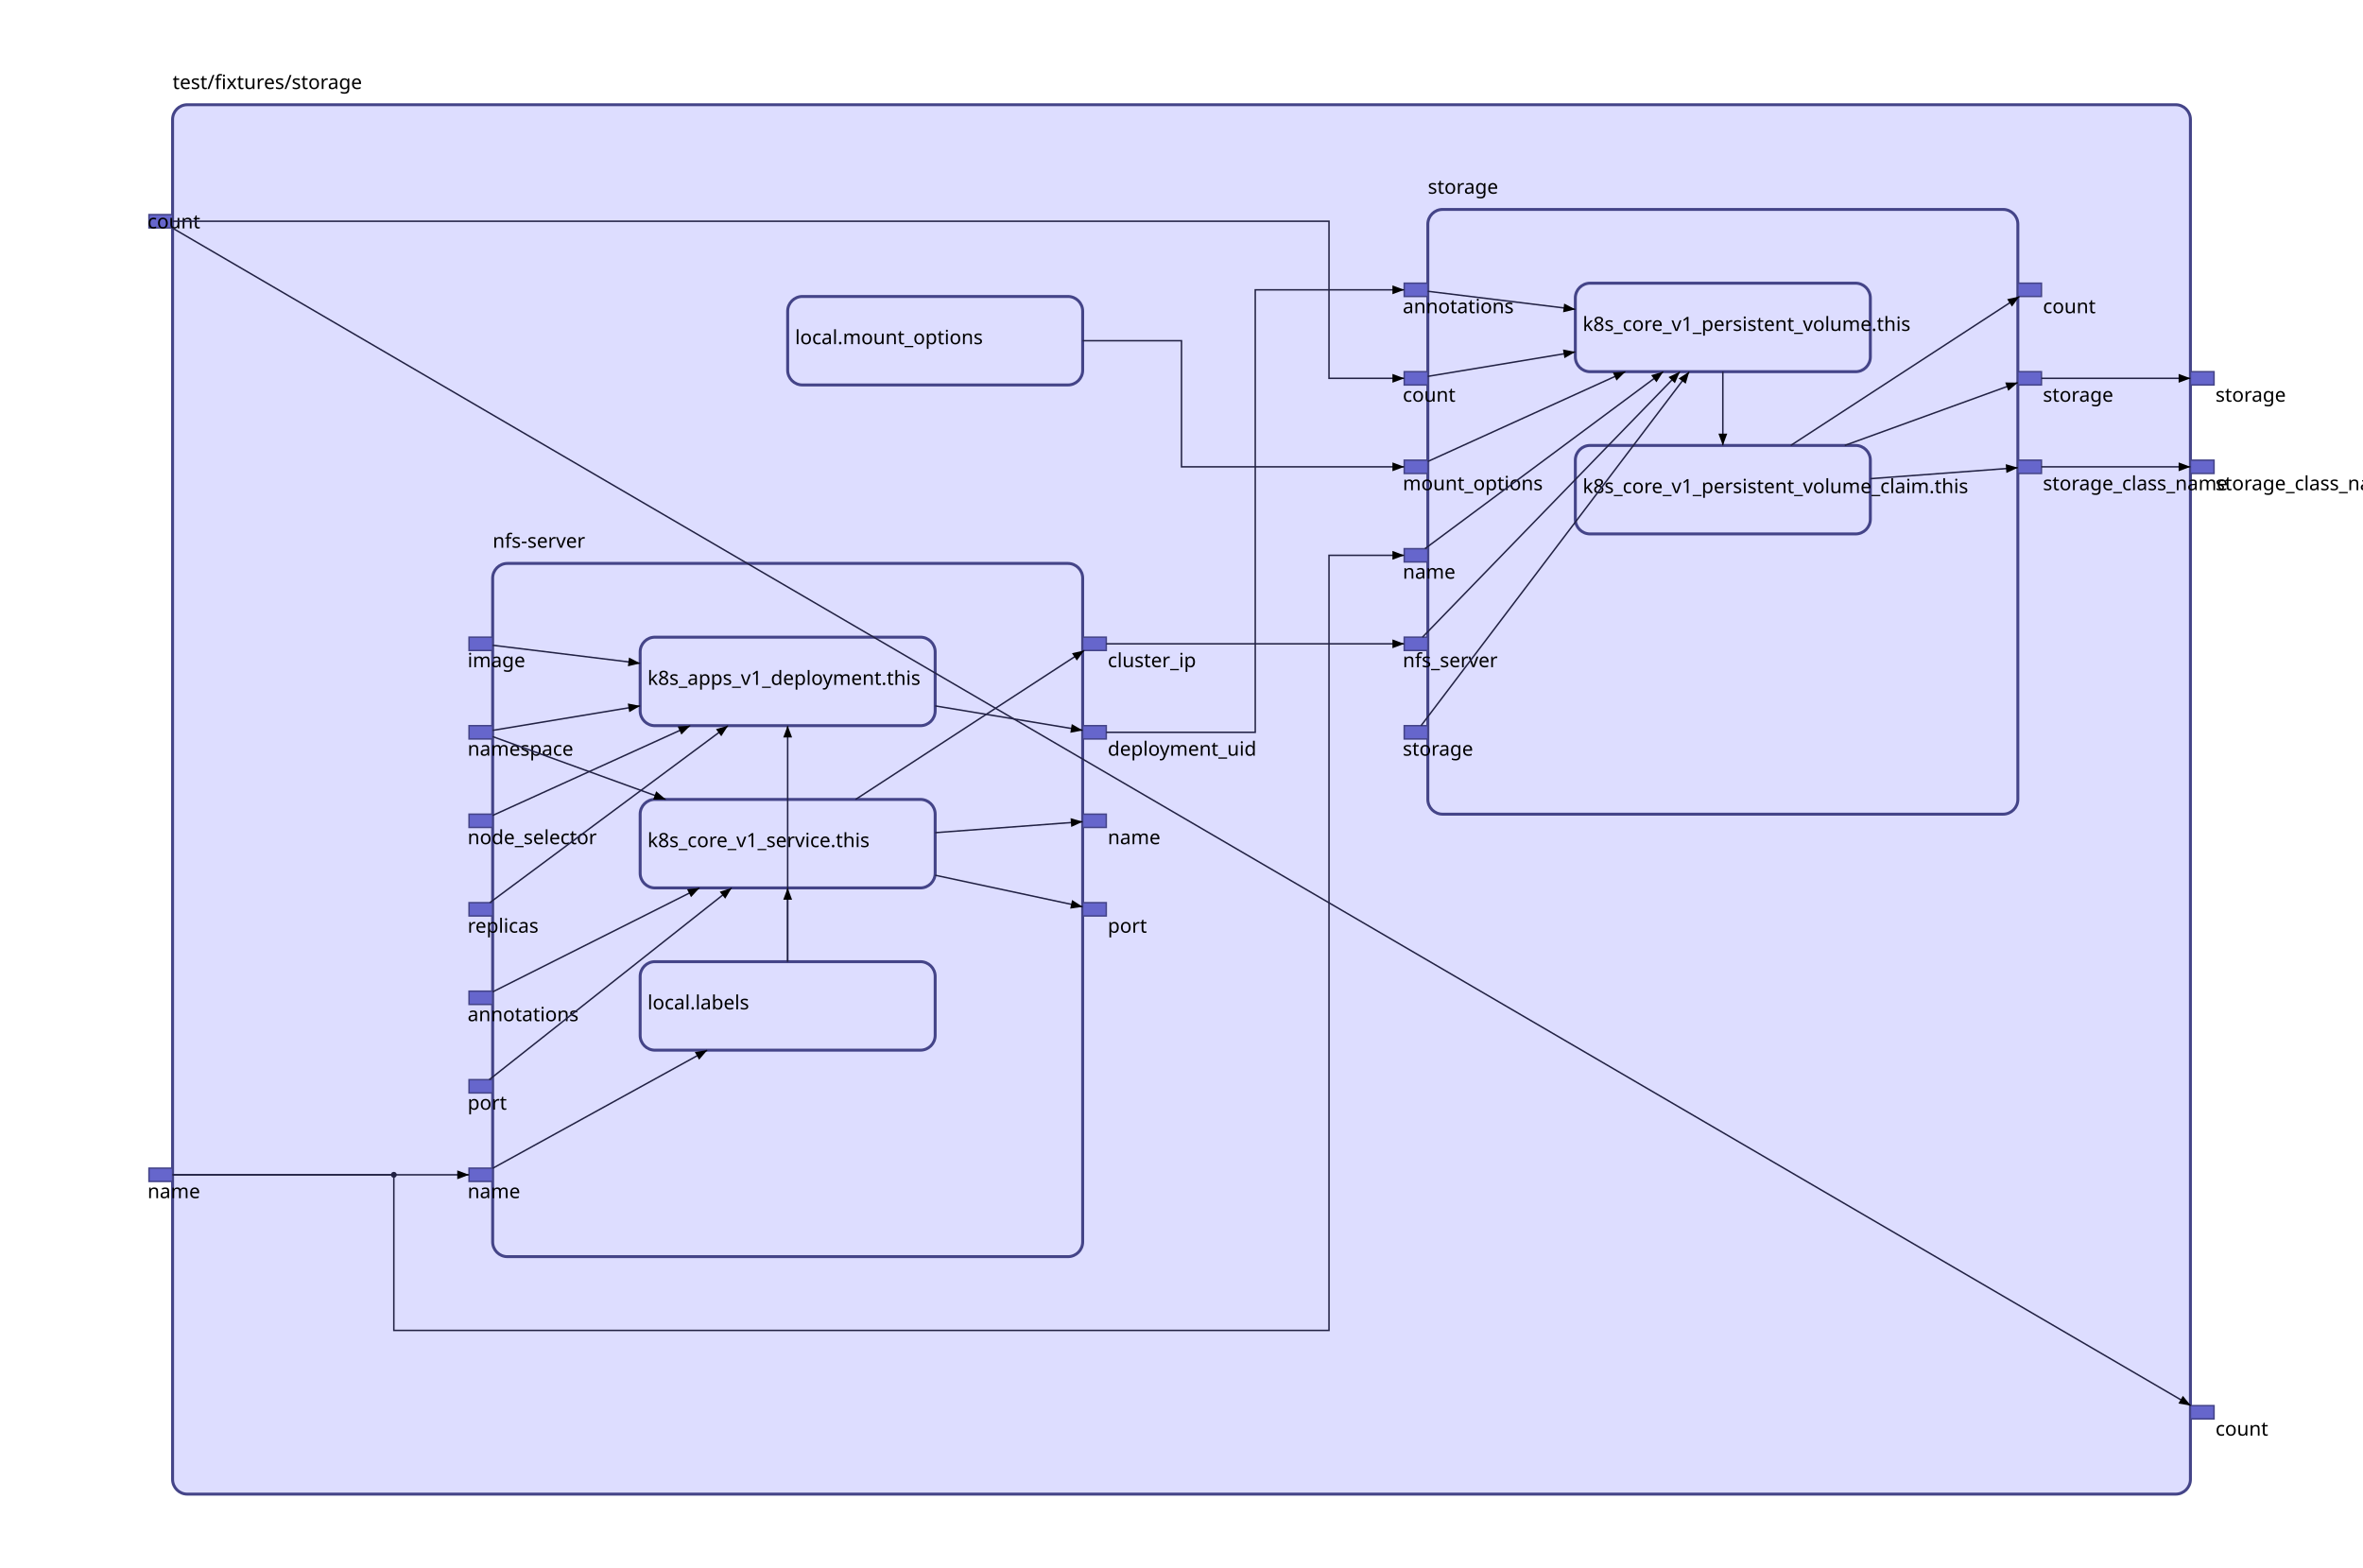
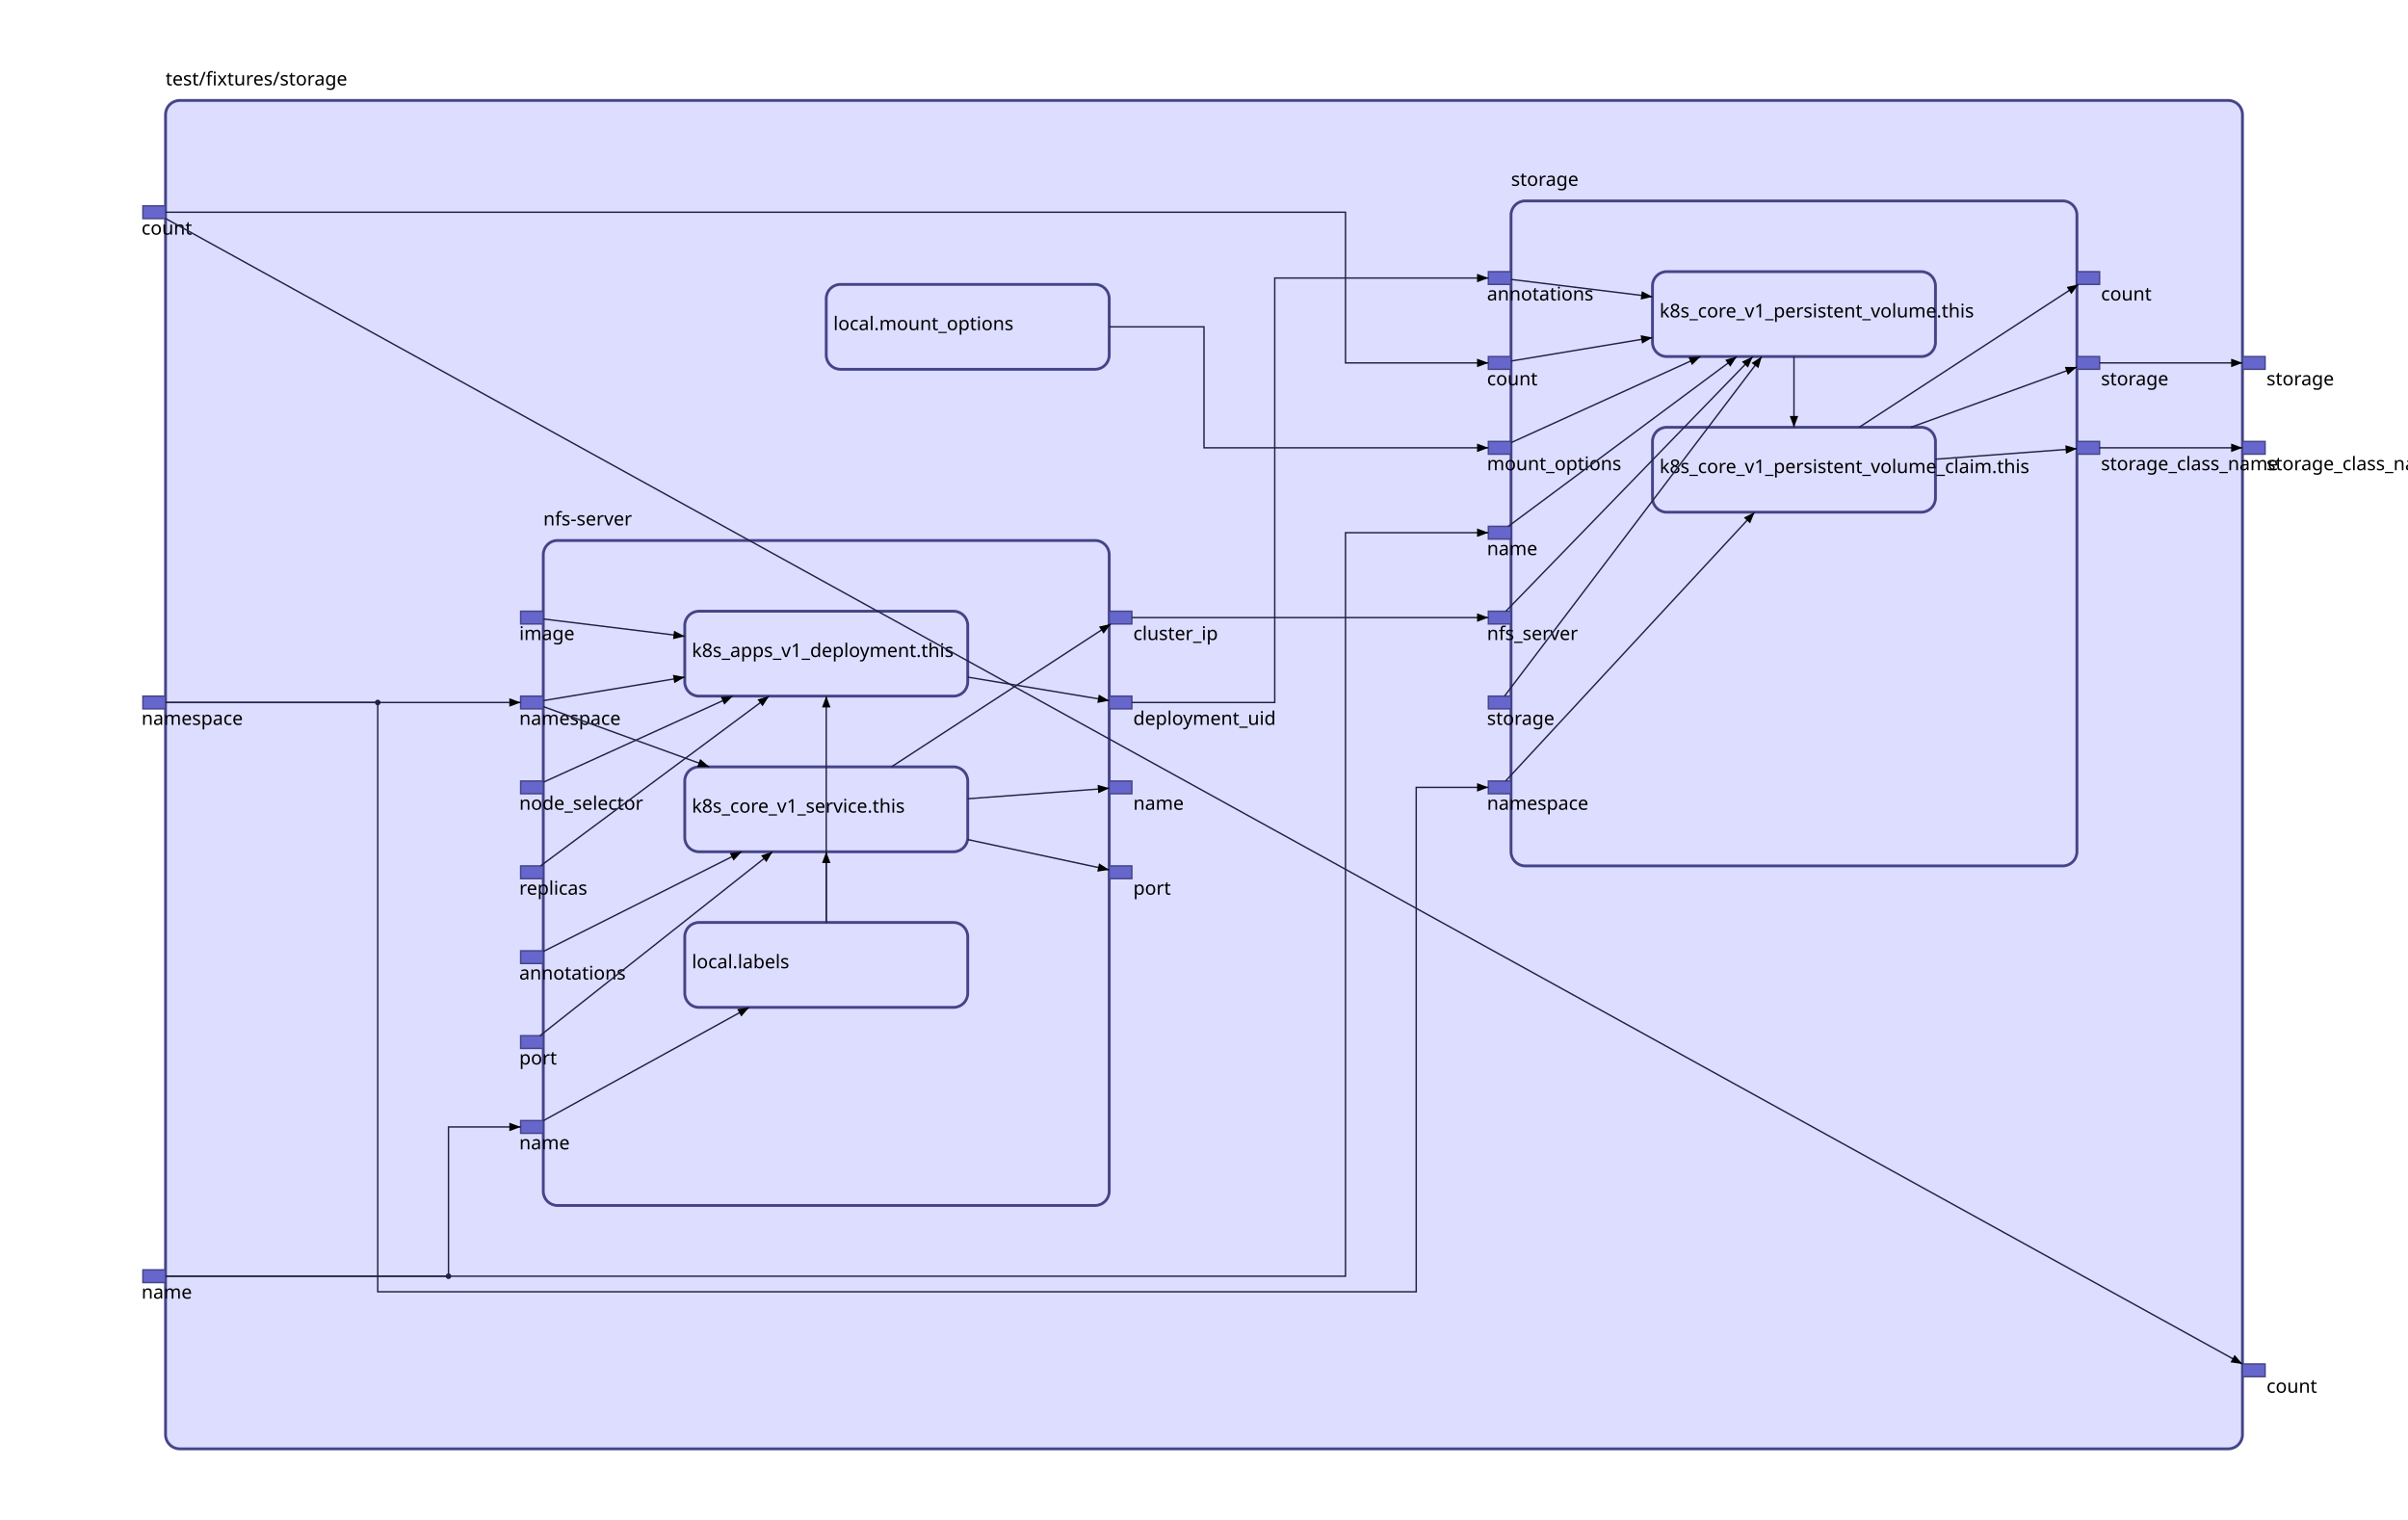
- <svg xmlns="http://www.w3.org/2000/svg" id="sprotty_1" class="sprotty-graph sprotty" tabindex="1002" viewBox="0 0 1602 1063">
+ <svg xmlns="http://www.w3.org/2000/svg" id="sprotty_1" class="sprotty-graph sprotty" tabindex="1002" viewBox="0 0 1702 1074">
  <style>.elknode {
    stroke: #448;
    stroke-width: 2;
    fill: #ddf;
}

.elkport {
    stroke: #448;
    stroke-width: 1;
    fill: #66c;
}

.elkedge {
    fill: none;
    stroke: #224;
    stroke-width: 1;
    pointer-events: stroke;
}

.elkedge:hover {
    stroke: #88f;
    stroke-width: 10;
}

.elkedge.arrow {
    fill: #336;
}

.elklabel {
    stroke-width: 0;
    stroke: #000;
    fill: #000;
    font-family: sans-serif;
    font-size: 10pt;
    dominant-baseline: hanging;
}

.elklabel:hover {
    font-size: 24pt;
}

.elkjunction {
    stroke: none;
    fill: #224;
}

.selected &gt; rect {
    stroke-width: 3;
}

.mouseover {
    stroke: #88f;
}
/*
 * Copyright (C) 2017 TypeFox and others.
 *
 * Licensed under the Apache License, Version 2.0 (the "License"); you may not use this file except in compliance with the License.
 * You may obtain a copy of the License at http://www.apache.org/licenses/LICENSE-2.0
 */

.sprotty {
    padding: 0px;
    font-family: "Helvetica Neue", Helvetica, Arial, sans-serif;
}

.sprotty-hidden {
    display: block;
    position: absolute;
    width: 0px;
    height: 0px;
}

.sprotty-popup {
    font-family: "Helvetica Neue", Helvetica, Arial, sans-serif;
    position: absolute;
    background: white;
    border-radius: 5px;
    border: 1px solid;
    max-width: 400px;
    min-width: 100px;
}

.sprotty-popup &gt; div {
    margin: 10px;
}

.sprotty-popup-closed {
    display: none;
}
</style>
  <g transform="scale(1) translate(0,0)">
    <g id="sprotty_3" transform="translate(117, 71)" opacity="1">
-       <rect class="elknode" x="0" y="0" rx="10" width="1368" height="942" />
-       <g id="sprotty_5" transform="translate(217, 311)" opacity="1">
+       <rect class="elknode" x="0" y="0" rx="10" width="1468" height="953" />
+       <g id="sprotty_5" transform="translate(267, 311)" opacity="1">
        <rect class="elknode" x="0" y="0" rx="10" width="400" height="470" />
        <g id="sprotty_7" transform="translate(100, 50)" opacity="1">
          <rect class="elknode" x="0" y="0" rx="10" width="200" height="60" />
          <text id="sprotty_8" class="elklabel" transform="translate(5, 22) translate(0, 0)" opacity="1">k8s_apps_v1_deployment.this</text>
        </g>
        <g id="sprotty_9" transform="translate(100, 160)" opacity="1">
          <rect class="elknode" x="0" y="0" rx="10" width="200" height="60" />
          <text id="sprotty_10" class="elklabel" transform="translate(5, 22) translate(0, 0)" opacity="1">k8s_core_v1_service.this</text>
        </g>
        <g id="sprotty_17" transform="translate(100, 270)" opacity="1">
          <rect class="elknode" x="0" y="0" rx="10" width="200" height="60" />
          <text id="sprotty_18" class="elklabel" transform="translate(5, 22) translate(0, 0)" opacity="1">local.labels</text>
        </g>
        <g id="sprotty_20" transform="translate(-16, 50)" opacity="1">
          <rect class="elkport" x="0" y="0" width="16" height="9" />
          <text id="sprotty_21" class="elklabel" transform="translate(-1, 10) translate(0, 0)" opacity="1">image</text>
        </g>
        <g id="sprotty_23" transform="translate(-16, 110)" opacity="1">
          <rect class="elkport" x="0" y="0" width="16" height="9" />
          <text id="sprotty_24" class="elklabel" transform="translate(-1, 10) translate(0, 0)" opacity="1">namespace</text>
        </g>
        <g id="sprotty_26" transform="translate(-16, 170)" opacity="1">
          <rect class="elkport" x="0" y="0" width="16" height="9" />
          <text id="sprotty_27" class="elklabel" transform="translate(-1, 10) translate(0, 0)" opacity="1">node_selector</text>
        </g>
        <g id="sprotty_29" transform="translate(-16, 230)" opacity="1">
          <rect class="elkport" x="0" y="0" width="16" height="9" />
          <text id="sprotty_30" class="elklabel" transform="translate(-1, 10) translate(0, 0)" opacity="1">replicas</text>
        </g>
        <g id="sprotty_33" transform="translate(-16, 290)" opacity="1">
          <rect class="elkport" x="0" y="0" width="16" height="9" />
          <text id="sprotty_34" class="elklabel" transform="translate(-1, 10) translate(0, 0)" opacity="1">annotations</text>
        </g>
        <g id="sprotty_37" transform="translate(-16, 350)" opacity="1">
          <rect class="elkport" x="0" y="0" width="16" height="9" />
          <text id="sprotty_38" class="elklabel" transform="translate(-1, 10) translate(0, 0)" opacity="1">port</text>
        </g>
        <g id="sprotty_40" transform="translate(-16, 410)" opacity="1">
          <rect class="elkport" x="0" y="0" width="16" height="9" />
          <text id="sprotty_41" class="elklabel" transform="translate(-1, 10) translate(0, 0)" opacity="1">name</text>
        </g>
        <g id="sprotty_43" transform="translate(400, 50)" opacity="1">
          <rect class="elkport" x="0" y="0" width="16" height="9" />
          <text id="sprotty_44" class="elklabel" transform="translate(17, 10) translate(0, 0)" opacity="1">cluster_ip</text>
        </g>
        <g id="sprotty_46" transform="translate(400, 110)" opacity="1">
          <rect class="elkport" x="0" y="0" width="16" height="9" />
          <text id="sprotty_47" class="elklabel" transform="translate(17, 10) translate(0, 0)" opacity="1">deployment_uid</text>
        </g>
        <g id="sprotty_49" transform="translate(400, 170)" opacity="1">
          <rect class="elkport" x="0" y="0" width="16" height="9" />
          <text id="sprotty_50" class="elklabel" transform="translate(17, 10) translate(0, 0)" opacity="1">name</text>
        </g>
        <g id="sprotty_52" transform="translate(400, 230)" opacity="1">
          <rect class="elkport" x="0" y="0" width="16" height="9" />
          <text id="sprotty_53" class="elklabel" transform="translate(17, 10) translate(0, 0)" opacity="1">port</text>
        </g>
        <text id="sprotty_6" class="elklabel" transform="translate(0, -21) translate(0, 0)" opacity="1">nfs-server</text>
      </g>
-       <g id="sprotty_11" transform="translate(851, 71)" opacity="1">
-         <rect class="elknode" x="0" y="0" rx="10" width="400" height="410" />
+       <g id="sprotty_11" transform="translate(951, 71)" opacity="1">
+         <rect class="elknode" x="0" y="0" rx="10" width="400" height="470" />
        <g id="sprotty_13" transform="translate(100, 50)" opacity="1">
          <rect class="elknode" x="0" y="0" rx="10" width="200" height="60" />
          <text id="sprotty_14" class="elklabel" transform="translate(5, 22) translate(0, 0)" opacity="1">k8s_core_v1_persistent_volume.this</text>
        </g>
        <g id="sprotty_15" transform="translate(100, 160)" opacity="1">
          <rect class="elknode" x="0" y="0" rx="10" width="200" height="60" />
          <text id="sprotty_16" class="elklabel" transform="translate(5, 22) translate(0, 0)" opacity="1">k8s_core_v1_persistent_volume_claim.this</text>
        </g>
-         <g id="sprotty_58" transform="translate(-16, 50)" opacity="1">
-           <rect class="elkport" x="0" y="0" width="16" height="9" />
-           <text id="sprotty_59" class="elklabel" transform="translate(-1, 10) translate(0, 0)" opacity="1">annotations</text>
-         </g>
-         <g id="sprotty_61" transform="translate(-16, 110)" opacity="1">
-           <rect class="elkport" x="0" y="0" width="16" height="9" />
-           <text id="sprotty_62" class="elklabel" transform="translate(-1, 10) translate(0, 0)" opacity="1">count</text>
-         </g>
-         <g id="sprotty_64" transform="translate(-16, 170)" opacity="1">
-           <rect class="elkport" x="0" y="0" width="16" height="9" />
-           <text id="sprotty_65" class="elklabel" transform="translate(-1, 10) translate(0, 0)" opacity="1">mount_options</text>
-         </g>
-         <g id="sprotty_67" transform="translate(-16, 230)" opacity="1">
-           <rect class="elkport" x="0" y="0" width="16" height="9" />
-           <text id="sprotty_68" class="elklabel" transform="translate(-1, 10) translate(0, 0)" opacity="1">name</text>
-         </g>
-         <g id="sprotty_70" transform="translate(-16, 290)" opacity="1">
-           <rect class="elkport" x="0" y="0" width="16" height="9" />
-           <text id="sprotty_71" class="elklabel" transform="translate(-1, 10) translate(0, 0)" opacity="1">nfs_server</text>
-         </g>
-         <g id="sprotty_73" transform="translate(-16, 350)" opacity="1">
-           <rect class="elkport" x="0" y="0" width="16" height="9" />
-           <text id="sprotty_74" class="elklabel" transform="translate(-1, 10) translate(0, 0)" opacity="1">storage</text>
-         </g>
-         <g id="sprotty_77" transform="translate(400, 50)" opacity="1">
-           <rect class="elkport" x="0" y="0" width="16" height="9" />
-           <text id="sprotty_78" class="elklabel" transform="translate(17, 10) translate(0, 0)" opacity="1">count</text>
-         </g>
-         <g id="sprotty_80" transform="translate(400, 110)" opacity="1">
-           <rect class="elkport" x="0" y="0" width="16" height="9" />
-           <text id="sprotty_81" class="elklabel" transform="translate(17, 10) translate(0, 0)" opacity="1">storage</text>
-         </g>
-         <g id="sprotty_83" transform="translate(400, 170)" opacity="1">
-           <rect class="elkport" x="0" y="0" width="16" height="9" />
-           <text id="sprotty_84" class="elklabel" transform="translate(17, 10) translate(0, 0)" opacity="1">storage_class_name</text>
+         <g id="sprotty_61" transform="translate(-16, 50)" opacity="1">
+           <rect class="elkport" x="0" y="0" width="16" height="9" />
+           <text id="sprotty_62" class="elklabel" transform="translate(-1, 10) translate(0, 0)" opacity="1">annotations</text>
+         </g>
+         <g id="sprotty_64" transform="translate(-16, 110)" opacity="1">
+           <rect class="elkport" x="0" y="0" width="16" height="9" />
+           <text id="sprotty_65" class="elklabel" transform="translate(-1, 10) translate(0, 0)" opacity="1">count</text>
+         </g>
+         <g id="sprotty_67" transform="translate(-16, 170)" opacity="1">
+           <rect class="elkport" x="0" y="0" width="16" height="9" />
+           <text id="sprotty_68" class="elklabel" transform="translate(-1, 10) translate(0, 0)" opacity="1">mount_options</text>
+         </g>
+         <g id="sprotty_70" transform="translate(-16, 230)" opacity="1">
+           <rect class="elkport" x="0" y="0" width="16" height="9" />
+           <text id="sprotty_71" class="elklabel" transform="translate(-1, 10) translate(0, 0)" opacity="1">name</text>
+         </g>
+         <g id="sprotty_73" transform="translate(-16, 290)" opacity="1">
+           <rect class="elkport" x="0" y="0" width="16" height="9" />
+           <text id="sprotty_74" class="elklabel" transform="translate(-1, 10) translate(0, 0)" opacity="1">nfs_server</text>
+         </g>
+         <g id="sprotty_76" transform="translate(-16, 350)" opacity="1">
+           <rect class="elkport" x="0" y="0" width="16" height="9" />
+           <text id="sprotty_77" class="elklabel" transform="translate(-1, 10) translate(0, 0)" opacity="1">storage</text>
+         </g>
+         <g id="sprotty_80" transform="translate(-16, 410)" opacity="1">
+           <rect class="elkport" x="0" y="0" width="16" height="9" />
+           <text id="sprotty_81" class="elklabel" transform="translate(-1, 10) translate(0, 0)" opacity="1">namespace</text>
+         </g>
+         <g id="sprotty_83" transform="translate(400, 50)" opacity="1">
+           <rect class="elkport" x="0" y="0" width="16" height="9" />
+           <text id="sprotty_84" class="elklabel" transform="translate(17, 10) translate(0, 0)" opacity="1">count</text>
+         </g>
+         <g id="sprotty_86" transform="translate(400, 110)" opacity="1">
+           <rect class="elkport" x="0" y="0" width="16" height="9" />
+           <text id="sprotty_87" class="elklabel" transform="translate(17, 10) translate(0, 0)" opacity="1">storage</text>
+         </g>
+         <g id="sprotty_89" transform="translate(400, 170)" opacity="1">
+           <rect class="elkport" x="0" y="0" width="16" height="9" />
+           <text id="sprotty_90" class="elklabel" transform="translate(17, 10) translate(0, 0)" opacity="1">storage_class_name</text>
        </g>
        <text id="sprotty_12" class="elklabel" transform="translate(0, -21) translate(0, 0)" opacity="1">storage</text>
      </g>
-       <g id="sprotty_90" transform="translate(417, 130)" opacity="1">
+       <g id="sprotty_96" transform="translate(467, 130)" opacity="1">
        <rect class="elknode" x="0" y="0" rx="10" width="200" height="60" />
-         <text id="sprotty_91" class="elklabel" transform="translate(5, 22) translate(0, 0)" opacity="1">local.mount_options</text>
-       </g>
-       <g id="sprotty_55" transform="translate(-16, 721)" opacity="1">
+         <text id="sprotty_97" class="elklabel" transform="translate(5, 22) translate(0, 0)" opacity="1">local.mount_options</text>
+       </g>
+       <g id="sprotty_55" transform="translate(-16, 826.5)" opacity="1">
        <rect class="elkport" x="0" y="0" width="16" height="9" />
        <text id="sprotty_56" class="elklabel" transform="translate(-1, 10) translate(0, 0)" opacity="1">name</text>
      </g>
-       <g id="sprotty_87" transform="translate(-16, 74.5)" opacity="1">
-         <rect class="elkport" x="0" y="0" width="16" height="9" />
-         <text id="sprotty_88" class="elklabel" transform="translate(-1, -1) translate(0, 0)" opacity="1">count</text>
-       </g>
-       <g id="sprotty_95" transform="translate(1368, 882)" opacity="1">
-         <rect class="elkport" x="0" y="0" width="16" height="9" />
-         <text id="sprotty_96" class="elklabel" transform="translate(17, 10) translate(0, 0)" opacity="1">count</text>
-       </g>
-       <g id="sprotty_98" transform="translate(1368, 181)" opacity="1">
-         <rect class="elkport" x="0" y="0" width="16" height="9" />
-         <text id="sprotty_99" class="elklabel" transform="translate(17, 10) translate(0, 0)" opacity="1">storage</text>
-       </g>
-       <g id="sprotty_101" transform="translate(1368, 241)" opacity="1">
-         <rect class="elkport" x="0" y="0" width="16" height="9" />
-         <text id="sprotty_102" class="elklabel" transform="translate(17, 10) translate(0, 0)" opacity="1">storage_class_name</text>
+       <g id="sprotty_58" transform="translate(-16, 421)" opacity="1">
+         <rect class="elkport" x="0" y="0" width="16" height="9" />
+         <text id="sprotty_59" class="elklabel" transform="translate(-1, 10) translate(0, 0)" opacity="1">namespace</text>
+       </g>
+       <g id="sprotty_93" transform="translate(-16, 74.5)" opacity="1">
+         <rect class="elkport" x="0" y="0" width="16" height="9" />
+         <text id="sprotty_94" class="elklabel" transform="translate(-1, 10) translate(0, 0)" opacity="1">count</text>
+       </g>
+       <g id="sprotty_102" transform="translate(1468, 893)" opacity="1">
+         <rect class="elkport" x="0" y="0" width="16" height="9" />
+         <text id="sprotty_103" class="elklabel" transform="translate(17, 10) translate(0, 0)" opacity="1">count</text>
+       </g>
+       <g id="sprotty_105" transform="translate(1468, 181)" opacity="1">
+         <rect class="elkport" x="0" y="0" width="16" height="9" />
+         <text id="sprotty_106" class="elklabel" transform="translate(17, 10) translate(0, 0)" opacity="1">storage</text>
+       </g>
+       <g id="sprotty_108" transform="translate(1468, 241)" opacity="1">
+         <rect class="elkport" x="0" y="0" width="16" height="9" />
+         <text id="sprotty_109" class="elklabel" transform="translate(17, 10) translate(0, 0)" opacity="1">storage_class_name</text>
      </g>
      <text id="sprotty_4" class="elklabel" transform="translate(0, -21) translate(0, 0)" opacity="1">test/fixtures/storage</text>
      <g id="sprotty_19" class="sprotty-edge" opacity="1">
-         <path class="elkedge" d="M 417,581 L 417,421" />
-         <path class="edge arrow" d="M 0,0 L 8,-3 L 8,3 Z" transform="rotate(90 417 421) translate(417 421)" />
+         <path class="elkedge" d="M 467,581 L 467,421" />
+         <path class="edge arrow" d="M 0,0 L 8,-3 L 8,3 Z" transform="rotate(90 467 421) translate(467 421)" />
      </g>
      <g id="sprotty_22" class="sprotty-edge" opacity="1">
-         <path class="elkedge" d="M 217,366.481 L 317,378.74" />
-         <path class="edge arrow" d="M 0,0 L 8,-3 L 8,3 Z" transform="rotate(-173.0106 317 378.7404) translate(317 378.7404)" />
+         <path class="elkedge" d="M 267,366.481 L 367,378.74" />
+         <path class="edge arrow" d="M 0,0 L 8,-3 L 8,3 Z" transform="rotate(-173.0106 367 378.7404) translate(367 378.7404)" />
      </g>
      <g id="sprotty_25" class="sprotty-edge" opacity="1">
-         <path class="elkedge" d="M 217,424.173 L 317,407.587" />
-         <path class="edge arrow" d="M 0,0 L 8,-3 L 8,3 Z" transform="rotate(170.5824 317 407.5865) translate(317 407.5865)" />
+         <path class="elkedge" d="M 267,424.173 L 367,407.587" />
+         <path class="edge arrow" d="M 0,0 L 8,-3 L 8,3 Z" transform="rotate(170.5824 367 407.5865) translate(367 407.5865)" />
      </g>
      <g id="sprotty_28" class="sprotty-edge" opacity="1">
-         <path class="elkedge" d="M 217,481.865 L 350.968,421" />
-         <path class="edge arrow" d="M 0,0 L 8,-3 L 8,3 Z" transform="rotate(155.5664 350.9683 421) translate(350.9683 421)" />
+         <path class="elkedge" d="M 267,481.865 L 400.968,421" />
+         <path class="edge arrow" d="M 0,0 L 8,-3 L 8,3 Z" transform="rotate(155.5664 400.9683 421) translate(400.9683 421)" />
      </g>
      <g id="sprotty_31" class="sprotty-edge" opacity="1">
-         <path class="elkedge" d="M 215.058,541 L 376.612,421" />
-         <path class="edge arrow" d="M 0,0 L 8,-3 L 8,3 Z" transform="rotate(143.3955 376.6117 421) translate(376.6117 421)" />
+         <path class="elkedge" d="M 265.058,541 L 426.612,421" />
+         <path class="edge arrow" d="M 0,0 L 8,-3 L 8,3 Z" transform="rotate(143.3955 426.6117 421) translate(426.6117 421)" />
      </g>
      <g id="sprotty_32" class="sprotty-edge" opacity="1">
-         <path class="elkedge" d="M 417,581 L 417,531" />
-         <path class="edge arrow" d="M 0,0 L 8,-3 L 8,3 Z" transform="rotate(90 417 531) translate(417 531)" />
+         <path class="elkedge" d="M 467,581 L 467,531" />
+         <path class="edge arrow" d="M 0,0 L 8,-3 L 8,3 Z" transform="rotate(90 467 531) translate(467 531)" />
      </g>
      <g id="sprotty_35" class="sprotty-edge" opacity="1">
-         <path class="elkedge" d="M 217,601.481 L 357.287,531" />
-         <path class="edge arrow" d="M 0,0 L 8,-3 L 8,3 Z" transform="rotate(153.3249 357.2871 531) translate(357.2871 531)" />
+         <path class="elkedge" d="M 267,601.481 L 407.287,531" />
+         <path class="edge arrow" d="M 0,0 L 8,-3 L 8,3 Z" transform="rotate(153.3249 407.2871 531) translate(407.2871 531)" />
      </g>
      <g id="sprotty_36" class="sprotty-edge" opacity="1">
-         <path class="elkedge" d="M 217,428.404 L 334.351,471" />
-         <path class="edge arrow" d="M 0,0 L 8,-3 L 8,3 Z" transform="rotate(-160.0501 334.351 471) translate(334.351 471)" />
+         <path class="elkedge" d="M 267,428.404 L 384.351,471" />
+         <path class="edge arrow" d="M 0,0 L 8,-3 L 8,3 Z" transform="rotate(-160.0501 384.351 471) translate(384.351 471)" />
      </g>
      <g id="sprotty_39" class="sprotty-edge" opacity="1">
-         <path class="elkedge" d="M 214.69,661 L 379.067,531" />
-         <path class="edge arrow" d="M 0,0 L 8,-3 L 8,3 Z" transform="rotate(141.6607 379.0669 531) translate(379.0669 531)" />
+         <path class="elkedge" d="M 264.69,661 L 429.067,531" />
+         <path class="edge arrow" d="M 0,0 L 8,-3 L 8,3 Z" transform="rotate(141.6607 429.0669 531) translate(429.0669 531)" />
      </g>
      <g id="sprotty_42" class="sprotty-edge" opacity="1">
-         <path class="elkedge" d="M 217,721.096 L 362.502,641" />
-         <path class="edge arrow" d="M 0,0 L 8,-3 L 8,3 Z" transform="rotate(151.1681 362.5022 641) translate(362.5022 641)" />
+         <path class="elkedge" d="M 267,721.096 L 412.502,641" />
+         <path class="edge arrow" d="M 0,0 L 8,-3 L 8,3 Z" transform="rotate(151.1681 412.5022 641) translate(412.5022 641)" />
      </g>
      <g id="sprotty_45" class="sprotty-edge" opacity="1">
-         <path class="elkedge" d="M 463.052,471 L 618.092,370" />
-         <path class="edge arrow" d="M 0,0 L 8,-3 L 8,3 Z" transform="rotate(146.9181 618.0923 370) translate(618.0923 370)" />
+         <path class="elkedge" d="M 513.052,471 L 668.092,370" />
+         <path class="edge arrow" d="M 0,0 L 8,-3 L 8,3 Z" transform="rotate(146.9181 668.0923 370) translate(668.0923 370)" />
      </g>
      <g id="sprotty_48" class="sprotty-edge" opacity="1">
-         <path class="elkedge" d="M 517,407.587 L 617,424.173" />
-         <path class="edge arrow" d="M 0,0 L 8,-3 L 8,3 Z" transform="rotate(-170.5824 617 424.1731) translate(617 424.1731)" />
+         <path class="elkedge" d="M 567,407.587 L 667,424.173" />
+         <path class="edge arrow" d="M 0,0 L 8,-3 L 8,3 Z" transform="rotate(-170.5824 667 424.1731) translate(667 424.1731)" />
      </g>
      <g id="sprotty_51" class="sprotty-edge" opacity="1">
-         <path class="elkedge" d="M 517,493.548 L 617,486.096" />
-         <path class="edge arrow" d="M 0,0 L 8,-3 L 8,3 Z" transform="rotate(175.7382 617 486.0962) translate(617 486.0962)" />
+         <path class="elkedge" d="M 567,493.548 L 667,486.096" />
+         <path class="edge arrow" d="M 0,0 L 8,-3 L 8,3 Z" transform="rotate(175.7382 667 486.0962) translate(667 486.0962)" />
      </g>
      <g id="sprotty_54" class="sprotty-edge" opacity="1">
-         <path class="elkedge" d="M 517,522.394 L 617,543.788" />
-         <path class="edge arrow" d="M 0,0 L 8,-3 L 8,3 Z" transform="rotate(-167.9241 617 543.7885) translate(617 543.7885)" />
+         <path class="elkedge" d="M 567,522.394 L 667,543.788" />
+         <path class="edge arrow" d="M 0,0 L 8,-3 L 8,3 Z" transform="rotate(-167.9241 667 543.7885) translate(667 543.7885)" />
      </g>
      <g id="sprotty_57" class="sprotty-edge" opacity="1">
-         <path class="elkedge" d="M 0,725.5 L 201,725.5" />
-         <path class="edge arrow" d="M 0,0 L 8,-3 L 8,3 Z" transform="rotate(180 201 725.5) translate(201 725.5)" />
+         <path class="elkedge" d="M 0,831 L 200,831 L 200,725.5 L 251,725.5" />
+         <path class="edge arrow" d="M 0,0 L 8,-3 L 8,3 Z" transform="rotate(180 251 725.5) translate(251 725.5)" />
+         <g id="sprotty_57_j0" transform="translate(200, 831)" opacity="1">
+           <circle class="elkjunction" r="2" />
+         </g>
      </g>
      <g id="sprotty_60" class="sprotty-edge" opacity="1">
-         <path class="elkedge" d="M 851,126.481 L 951,138.74" />
-         <path class="edge arrow" d="M 0,0 L 8,-3 L 8,3 Z" transform="rotate(-173.0106 951 138.7404) translate(951 138.7404)" />
+         <path class="elkedge" d="M 0,425.5 L 251,425.5" />
+         <path class="edge arrow" d="M 0,0 L 8,-3 L 8,3 Z" transform="rotate(180 251 425.5) translate(251 425.5)" />
      </g>
      <g id="sprotty_63" class="sprotty-edge" opacity="1">
-         <path class="elkedge" d="M 851,184.173 L 951,167.587" />
-         <path class="edge arrow" d="M 0,0 L 8,-3 L 8,3 Z" transform="rotate(170.5824 951 167.5865) translate(951 167.5865)" />
+         <path class="elkedge" d="M 951,126.481 L 1051,138.74" />
+         <path class="edge arrow" d="M 0,0 L 8,-3 L 8,3 Z" transform="rotate(-173.0106 1051 138.7404) translate(1051 138.7404)" />
      </g>
      <g id="sprotty_66" class="sprotty-edge" opacity="1">
-         <path class="elkedge" d="M 851,241.865 L 984.968,181" />
-         <path class="edge arrow" d="M 0,0 L 8,-3 L 8,3 Z" transform="rotate(155.5664 984.9683 181) translate(984.9683 181)" />
+         <path class="elkedge" d="M 951,184.173 L 1051,167.587" />
+         <path class="edge arrow" d="M 0,0 L 8,-3 L 8,3 Z" transform="rotate(170.5824 1051 167.5865) translate(1051 167.5865)" />
      </g>
      <g id="sprotty_69" class="sprotty-edge" opacity="1">
-         <path class="elkedge" d="M 849.058,301 L 1010.612,181" />
-         <path class="edge arrow" d="M 0,0 L 8,-3 L 8,3 Z" transform="rotate(143.3955 1010.612 181) translate(1010.612 181)" />
+         <path class="elkedge" d="M 951,241.865 L 1084.968,181" />
+         <path class="edge arrow" d="M 0,0 L 8,-3 L 8,3 Z" transform="rotate(155.5664 1084.968 181) translate(1084.968 181)" />
      </g>
      <g id="sprotty_72" class="sprotty-edge" opacity="1">
-         <path class="elkedge" d="M 847.364,361 L 1021.909,181" />
-         <path class="edge arrow" d="M 0,0 L 8,-3 L 8,3 Z" transform="rotate(134.1186 1021.909 181) translate(1021.909 181)" />
+         <path class="elkedge" d="M 949.058,301 L 1110.612,181" />
+         <path class="edge arrow" d="M 0,0 L 8,-3 L 8,3 Z" transform="rotate(143.3955 1110.612 181) translate(1110.612 181)" />
      </g>
      <g id="sprotty_75" class="sprotty-edge" opacity="1">
-         <path class="elkedge" d="M 846.41,421 L 1028.268,181" />
-         <path class="edge arrow" d="M 0,0 L 8,-3 L 8,3 Z" transform="rotate(127.1527 1028.268 181) translate(1028.268 181)" />
-       </g>
-       <g id="sprotty_76" class="sprotty-edge" opacity="1">
-         <path class="elkedge" d="M 1051,181 L 1051,231" />
-         <path class="edge arrow" d="M 0,0 L 8,-3 L 8,3 Z" transform="rotate(-90 1051 231) translate(1051 231)" />
+         <path class="elkedge" d="M 947.364,361 L 1121.909,181" />
+         <path class="edge arrow" d="M 0,0 L 8,-3 L 8,3 Z" transform="rotate(134.1186 1121.909 181) translate(1121.909 181)" />
+       </g>
+       <g id="sprotty_78" class="sprotty-edge" opacity="1">
+         <path class="elkedge" d="M 946.41,421 L 1128.268,181" />
+         <path class="edge arrow" d="M 0,0 L 8,-3 L 8,3 Z" transform="rotate(127.1527 1128.268 181) translate(1128.268 181)" />
      </g>
      <g id="sprotty_79" class="sprotty-edge" opacity="1">
-         <path class="elkedge" d="M 1097.052,231 L 1252.092,130" />
-         <path class="edge arrow" d="M 0,0 L 8,-3 L 8,3 Z" transform="rotate(146.9181 1252.092 130) translate(1252.092 130)" />
+         <path class="elkedge" d="M 1151,181 L 1151,231" />
+         <path class="edge arrow" d="M 0,0 L 8,-3 L 8,3 Z" transform="rotate(-90 1151 231) translate(1151 231)" />
      </g>
      <g id="sprotty_82" class="sprotty-edge" opacity="1">
-         <path class="elkedge" d="M 1133.649,231 L 1251,188.404" />
-         <path class="edge arrow" d="M 0,0 L 8,-3 L 8,3 Z" transform="rotate(160.0501 1251 188.4038) translate(1251 188.4038)" />
+         <path class="elkedge" d="M 947.169,481 L 1123.205,291" />
+         <path class="edge arrow" d="M 0,0 L 8,-3 L 8,3 Z" transform="rotate(132.8152 1123.205 291) translate(1123.205 291)" />
      </g>
      <g id="sprotty_85" class="sprotty-edge" opacity="1">
-         <path class="elkedge" d="M 1151,253.548 L 1251,246.096" />
-         <path class="edge arrow" d="M 0,0 L 8,-3 L 8,3 Z" transform="rotate(175.7382 1251 246.0962) translate(1251 246.0962)" />
-       </g>
-       <g id="sprotty_86" class="sprotty-edge" opacity="1">
-         <path class="elkedge" d="M 633,425.5 L 734,425.5 L 734,125.5 L 835,125.5" />
-         <path class="edge arrow" d="M 0,0 L 8,-3 L 8,3 Z" transform="rotate(180 835 125.5) translate(835 125.5)" />
-       </g>
-       <g id="sprotty_89" class="sprotty-edge" opacity="1">
-         <path class="elkedge" d="M 0,79 L 784,79 L 784,185.5 L 835,185.5" />
-         <path class="edge arrow" d="M 0,0 L 8,-3 L 8,3 Z" transform="rotate(180 835 185.5) translate(835 185.5)" />
+         <path class="elkedge" d="M 1197.052,231 L 1352.092,130" />
+         <path class="edge arrow" d="M 0,0 L 8,-3 L 8,3 Z" transform="rotate(146.9181 1352.092 130) translate(1352.092 130)" />
+       </g>
+       <g id="sprotty_88" class="sprotty-edge" opacity="1">
+         <path class="elkedge" d="M 1233.649,231 L 1351,188.404" />
+         <path class="edge arrow" d="M 0,0 L 8,-3 L 8,3 Z" transform="rotate(160.0501 1351 188.4038) translate(1351 188.4038)" />
+       </g>
+       <g id="sprotty_91" class="sprotty-edge" opacity="1">
+         <path class="elkedge" d="M 1251,253.548 L 1351,246.096" />
+         <path class="edge arrow" d="M 0,0 L 8,-3 L 8,3 Z" transform="rotate(175.7382 1351 246.0962) translate(1351 246.0962)" />
      </g>
      <g id="sprotty_92" class="sprotty-edge" opacity="1">
-         <path class="elkedge" d="M 617,160 L 684,160 L 684,245.5 L 835,245.5" />
-         <path class="edge arrow" d="M 0,0 L 8,-3 L 8,3 Z" transform="rotate(180 835 245.5) translate(835 245.5)" />
-       </g>
-       <g id="sprotty_93" class="sprotty-edge" opacity="1">
-         <path class="elkedge" d="M 0,725.5 L 150,725.5 L 150,831 L 784,831 L 784,305.5 L 835,305.5" />
-         <path class="edge arrow" d="M 0,0 L 8,-3 L 8,3 Z" transform="rotate(180 835 305.5) translate(835 305.5)" />
-         <g id="sprotty_93_j0" transform="translate(150, 725.5)" opacity="1">
+         <path class="elkedge" d="M 683,425.5 L 784,425.5 L 784,125.5 L 935,125.5" />
+         <path class="edge arrow" d="M 0,0 L 8,-3 L 8,3 Z" transform="rotate(180 935 125.5) translate(935 125.5)" />
+       </g>
+       <g id="sprotty_95" class="sprotty-edge" opacity="1">
+         <path class="elkedge" d="M 0,79 L 834,79 L 834,185.5 L 935,185.5" />
+         <path class="edge arrow" d="M 0,0 L 8,-3 L 8,3 Z" transform="rotate(180 935 185.5) translate(935 185.5)" />
+       </g>
+       <g id="sprotty_98" class="sprotty-edge" opacity="1">
+         <path class="elkedge" d="M 667,160 L 734,160 L 734,245.5 L 935,245.5" />
+         <path class="edge arrow" d="M 0,0 L 8,-3 L 8,3 Z" transform="rotate(180 935 245.5) translate(935 245.5)" />
+       </g>
+       <g id="sprotty_99" class="sprotty-edge" opacity="1">
+         <path class="elkedge" d="M 0,831 L 834,831 L 834,305.5 L 935,305.5" />
+         <path class="edge arrow" d="M 0,0 L 8,-3 L 8,3 Z" transform="rotate(180 935 305.5) translate(935 305.5)" />
+       </g>
+       <g id="sprotty_100" class="sprotty-edge" opacity="1">
+         <path class="elkedge" d="M 0,425.5 L 150,425.5 L 150,842 L 884,842 L 884,485.5 L 935,485.5" />
+         <path class="edge arrow" d="M 0,0 L 8,-3 L 8,3 Z" transform="rotate(180 935 485.5) translate(935 485.5)" />
+         <g id="sprotty_100_j0" transform="translate(150, 425.5)" opacity="1">
          <circle class="elkjunction" r="2" />
        </g>
      </g>
-       <g id="sprotty_94" class="sprotty-edge" opacity="1">
-         <path class="elkedge" d="M 633,365.5 L 835,365.5" />
-         <path class="edge arrow" d="M 0,0 L 8,-3 L 8,3 Z" transform="rotate(180 835 365.5) translate(835 365.5)" />
-       </g>
-       <g id="sprotty_97" class="sprotty-edge" opacity="1">
-         <path class="elkedge" d="M -0.287,83.5 L 1368.287,882" />
-         <path class="edge arrow" d="M 0,0 L 8,-3 L 8,3 Z" transform="rotate(-149.7384 1368.287 882) translate(1368.287 882)" />
-       </g>
-       <g id="sprotty_100" class="sprotty-edge" opacity="1">
-         <path class="elkedge" d="M 1267,185.5 L 1368,185.5" />
-         <path class="edge arrow" d="M 0,0 L 8,-3 L 8,3 Z" transform="rotate(180 1368 185.5) translate(1368 185.5)" />
-       </g>
-       <g id="sprotty_103" class="sprotty-edge" opacity="1">
-         <path class="elkedge" d="M 1267,245.5 L 1368,245.5" />
-         <path class="edge arrow" d="M 0,0 L 8,-3 L 8,3 Z" transform="rotate(180 1368 245.5) translate(1368 245.5)" />
+       <g id="sprotty_101" class="sprotty-edge" opacity="1">
+         <path class="elkedge" d="M 683,365.5 L 935,365.5" />
+         <path class="edge arrow" d="M 0,0 L 8,-3 L 8,3 Z" transform="rotate(180 935 365.5) translate(935 365.5)" />
+       </g>
+       <g id="sprotty_104" class="sprotty-edge" opacity="1">
+         <path class="elkedge" d="M 0,83.412 L 1468,893.088" />
+         <path class="edge arrow" d="M 0,0 L 8,-3 L 8,3 Z" transform="rotate(-151.1211 1468 893.0876) translate(1468 893.0876)" />
+       </g>
+       <g id="sprotty_107" class="sprotty-edge" opacity="1">
+         <path class="elkedge" d="M 1367,185.5 L 1468,185.5" />
+         <path class="edge arrow" d="M 0,0 L 8,-3 L 8,3 Z" transform="rotate(180 1468 185.5) translate(1468 185.5)" />
+       </g>
+       <g id="sprotty_110" class="sprotty-edge" opacity="1">
+         <path class="elkedge" d="M 1367,245.5 L 1468,245.5" />
+         <path class="edge arrow" d="M 0,0 L 8,-3 L 8,3 Z" transform="rotate(180 1468 245.5) translate(1468 245.5)" />
      </g>
    </g>
  </g>
</svg>
